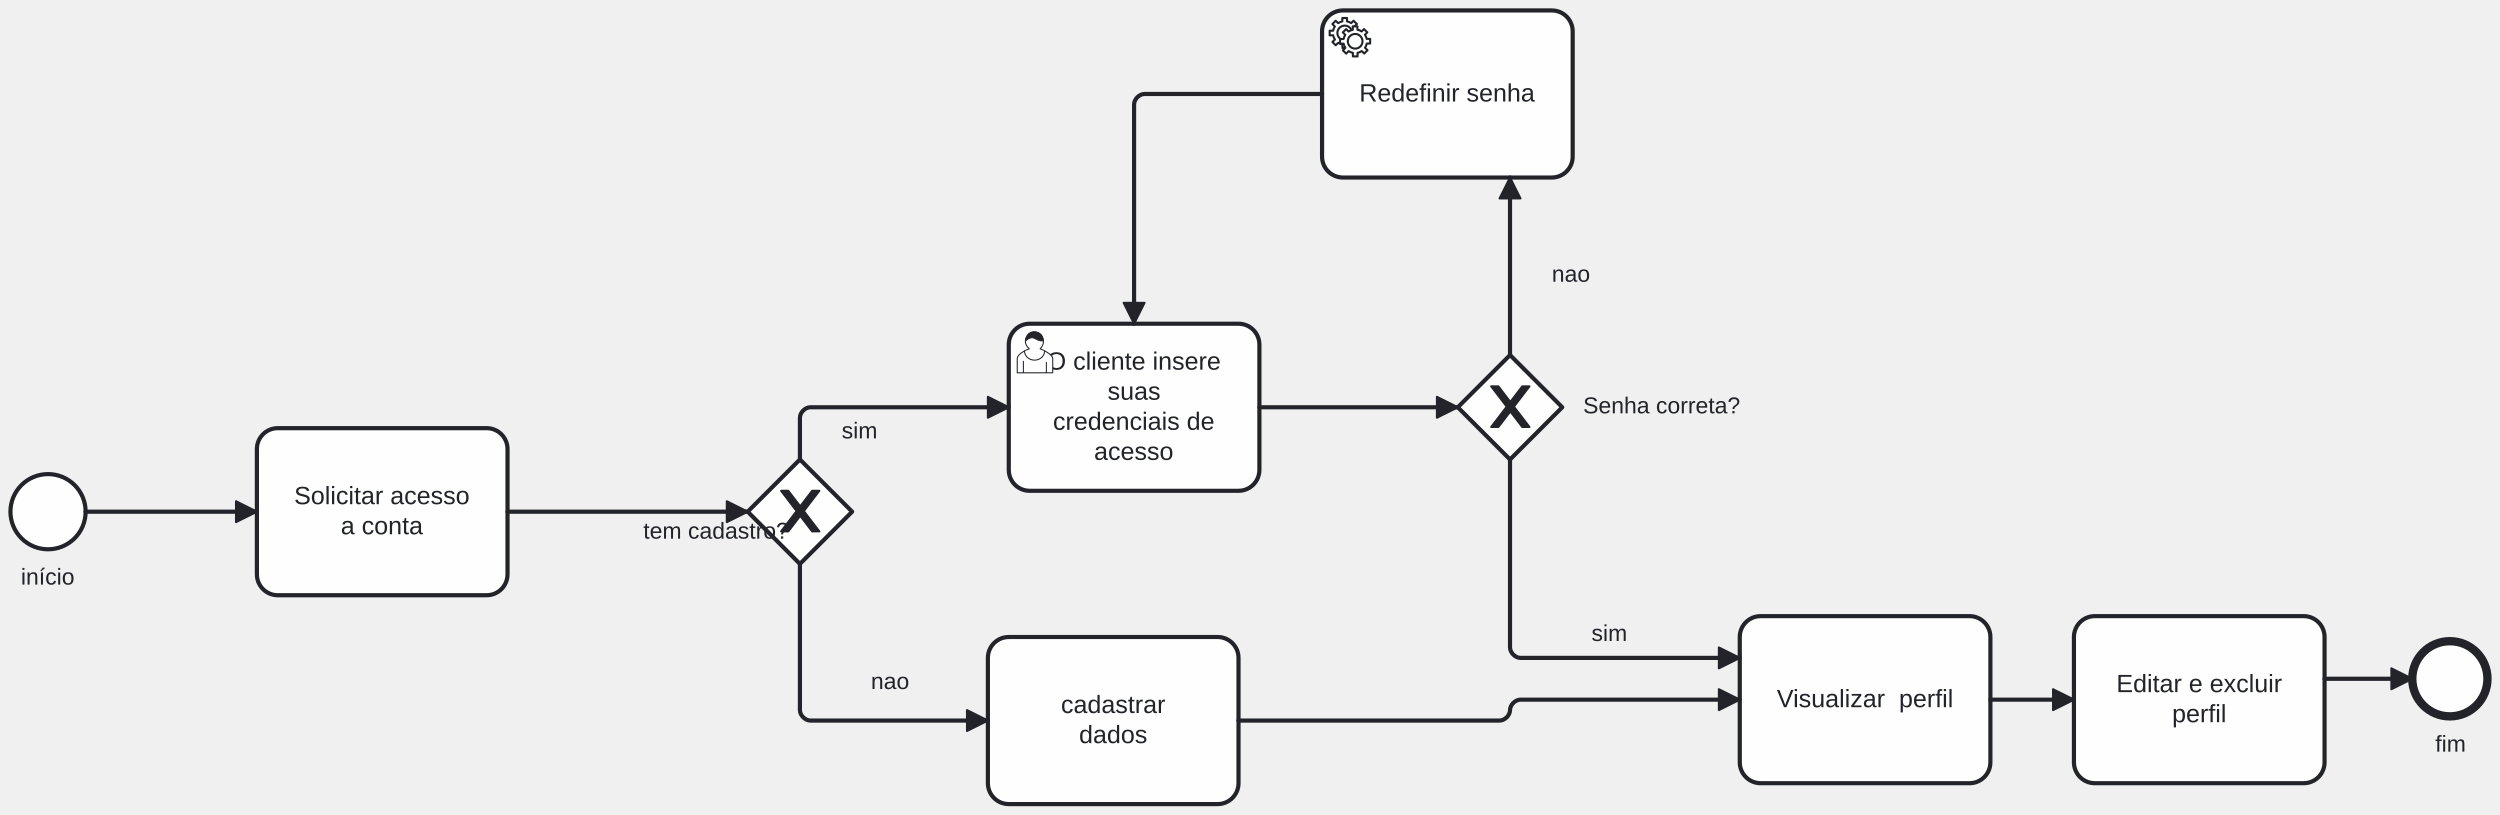
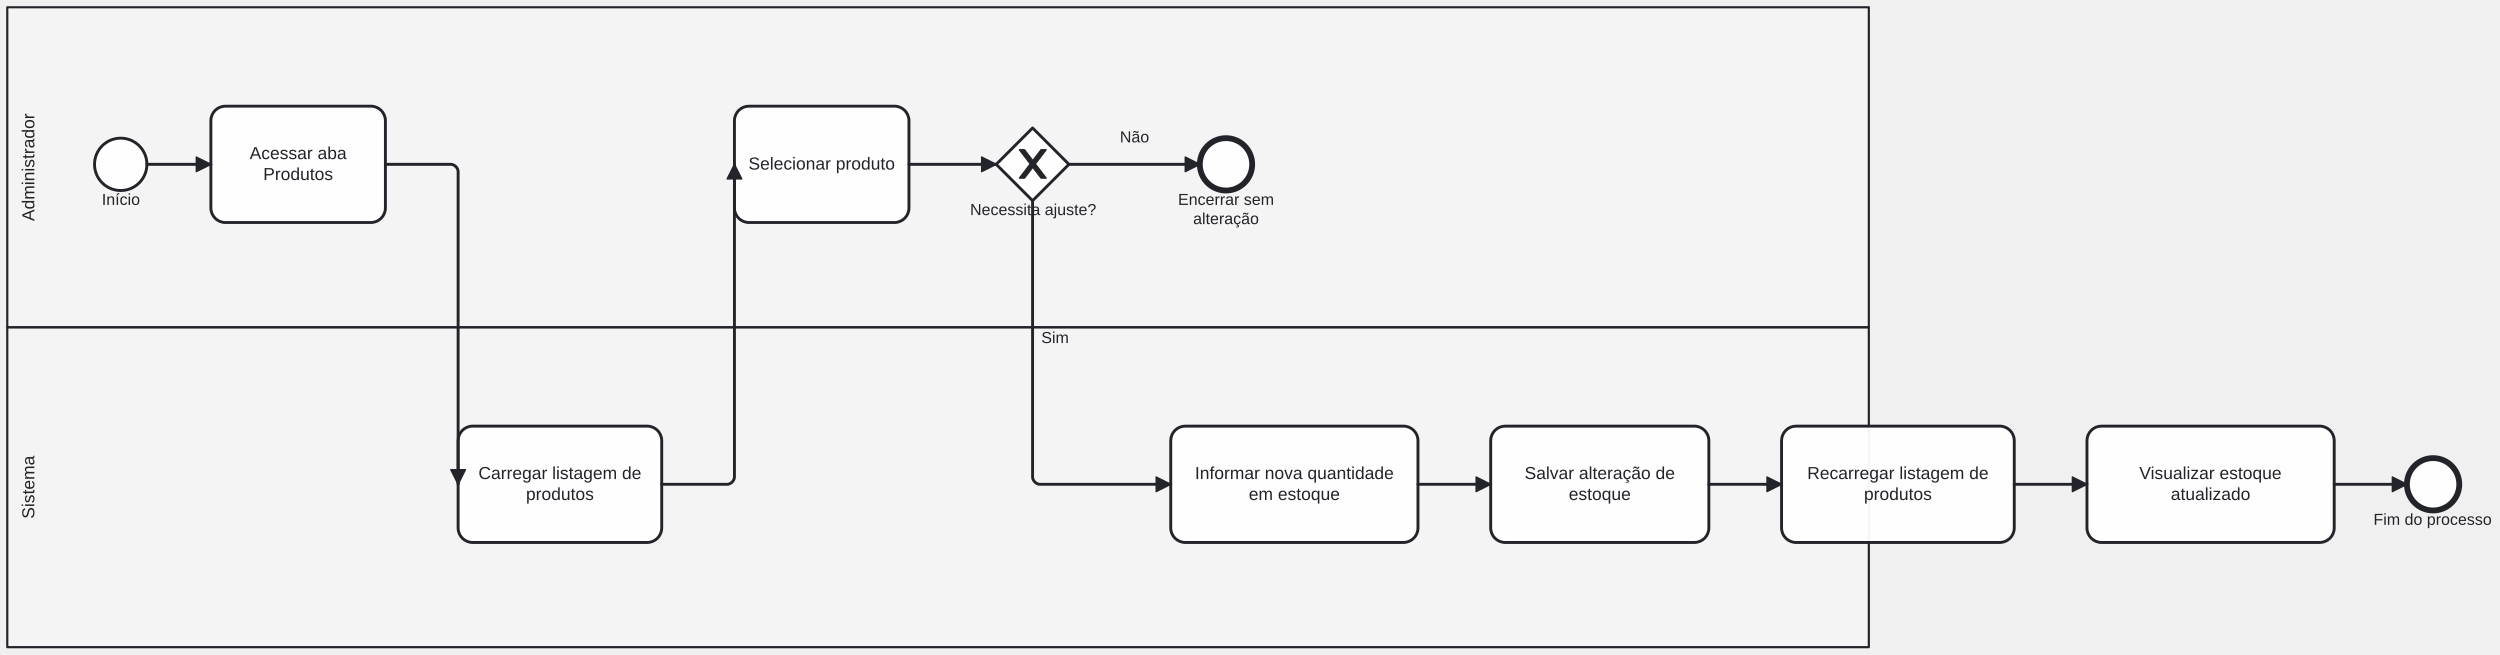
- <svg xmlns="http://www.w3.org/2000/svg" width="1197" height="390" viewBox="147 75 1197 390" version="1.1">
+ <svg xmlns="http://www.w3.org/2000/svg" width="1719" height="450" viewBox="155 75 1719 450" version="1.1">
  <defs>
-     <pattern id="djs-grid-pattern-671654" width="10" height="10" patternUnits="userSpaceOnUse">
+     <pattern id="djs-grid-pattern-782829" width="10" height="10" patternUnits="userSpaceOnUse">
      <circle cx="0.5" cy="0.5" r="0.5" style="fill: rgb(204, 204, 204);" />
    </pattern>
  </defs>
  <g class="djs-group">
-     <g class="djs-element djs-shape" data-element-id="Gateway_TemCadastro" style="display: block;" transform="matrix(1 0 0 1 505 295)">
+     <g class="djs-element djs-shape" data-element-id="Lane_Sistema" transform="translate(160 300)" style="display: block;">
+       <g class="djs-visual">
+         <rect x="0" y="0" width="1280" height="220" rx="0" ry="0" style="stroke-linecap: round; stroke-linejoin: round; stroke: rgb(34, 36, 42); stroke-width: 1.5px; fill: white; fill-opacity: 0.25;" />
+         <text lineHeight="1.2" class="djs-label" transform="matrix(-1.83697e-16 -1 1 -1.83697e-16 0 220)" style="font-family: Arial, sans-serif; font-size: 12px; font-weight: normal; fill: rgb(34, 36, 42);">
+           <tspan x="88.32" y="18.6">Sistema</tspan>
+         </text>
+       </g>
+       <rect class="djs-hit djs-hit-no-move" x="0" y="0" width="1280" height="220" style="fill: none; stroke-opacity: 0; stroke: white; stroke-width: 15px;" />
+       <rect class="djs-hit djs-hit-click-stroke" x="0" y="0" width="1280" height="220" style="fill: none; stroke-opacity: 0; stroke: white; stroke-width: 15px;" />
+       <rect class="djs-hit djs-hit-all" x="0" y="0" width="30" height="220" style="fill: none; stroke-opacity: 0; stroke: white; stroke-width: 15px;" />
+       <rect x="-5" y="-5" rx="4" width="1290" height="230" class="djs-outline" style="fill: none;" />
+     </g>
+   </g>
+   <g class="djs-group">
+     <g class="djs-element djs-shape selected" data-element-id="Lane_Administrador" transform="translate(160 80)" style="display: block;">
+       <g class="djs-visual">
+         <rect x="0" y="0" width="1280" height="220" rx="0" ry="0" style="stroke-linecap: round; stroke-linejoin: round; stroke: rgb(34, 36, 42); stroke-width: 1.5px; fill: white; fill-opacity: 0.25;" />
+         <text lineHeight="1.2" class="djs-label" transform="matrix(-1.83697e-16 -1 1 -1.83697e-16 0 220)" style="font-family: Arial, sans-serif; font-size: 12px; font-weight: normal; fill: rgb(34, 36, 42);">
+           <tspan x="72.984" y="18.6">Administrador</tspan>
+         </text>
+       </g>
+       <rect x="-5" y="-5" rx="4" width="1290" height="230" class="djs-outline" style="fill: none;" />
+       <rect class="djs-hit djs-hit-no-move" x="0" y="0" width="1280" height="220" style="fill: none; stroke-opacity: 0; stroke: white; stroke-width: 15px;" />
+       <rect class="djs-hit djs-hit-click-stroke" x="0" y="0" width="1280" height="220" style="fill: none; stroke-opacity: 0; stroke: white; stroke-width: 15px;" />
+       <rect class="djs-hit djs-hit-all" x="0" y="0" width="30" height="220" style="fill: none; stroke-opacity: 0; stroke: white; stroke-width: 15px;" />
+     </g>
+   </g>
+   <g class="djs-group">
+     <g class="djs-element djs-shape" data-element-id="StartEvent_1" transform="translate(220 170)" style="display: block;">
+       <g class="djs-visual">
+         <circle cx="18" cy="18" r="18" style="stroke-linecap: round; stroke-linejoin: round; stroke: rgb(34, 36, 42); stroke-width: 2px; fill: white; fill-opacity: 0.95;" />
+       </g>
+       <rect class="djs-hit djs-hit-all" x="0" y="0" width="36" height="36" style="fill: none; stroke-opacity: 0; stroke: white; stroke-width: 15px;" />
+       <circle cx="18" cy="18" r="23" class="djs-outline" style="fill: none;" />
+     </g>
+   </g>
+   <g class="djs-group">
+     <g class="djs-element djs-shape" data-element-id="StartEvent_1_label" transform="translate(225 206)" style="display: block;">
+       <g class="djs-visual">
+         <text lineHeight="1.2" class="djs-label" style="font-family: Arial, sans-serif; font-size: 11px; font-weight: normal; fill: rgb(34, 36, 42);">
+           <tspan x="0" y="9.9">Início</tspan>
+         </text>
+       </g>
+       <rect class="djs-hit djs-hit-all" x="0" y="0" width="27" height="14" style="fill: none; stroke-opacity: 0; stroke: white; stroke-width: 15px;" />
+       <rect x="-5" y="-5" rx="4" width="37" height="24" class="djs-outline" style="fill: none;" />
+     </g>
+   </g>
+   <g class="djs-group">
+     <g class="djs-element djs-shape" data-element-id="Task_AcessarProdutos" transform="translate(300 148)" style="display: block;">
+       <g class="djs-visual">
+         <rect x="0" y="0" width="120" height="80" rx="10" ry="10" style="stroke-linecap: round; stroke-linejoin: round; stroke: rgb(34, 36, 42); stroke-width: 2px; fill: white; fill-opacity: 0.95;" />
+         <text lineHeight="1.2" class="djs-label" style="font-family: Arial, sans-serif; font-size: 12px; font-weight: normal; fill: rgb(34, 36, 42);">
+           <tspan x="26.648" y="36.4">Acessar aba </tspan>
+           <tspan x="35.984" y="50.8">Produtos</tspan>
+         </text>
+       </g>
+       <rect class="djs-hit djs-hit-all" x="0" y="0" width="120" height="80" style="fill: none; stroke-opacity: 0; stroke: white; stroke-width: 15px;" />
+       <rect x="-5" y="-5" rx="14" width="130" height="90" class="djs-outline" style="fill: none;" />
+     </g>
+   </g>
+   <g class="djs-group">
+     <g class="djs-element djs-shape" data-element-id="Task_CarregarProdutos" transform="translate(470 368)" style="display: block;">
+       <g class="djs-visual">
+         <rect x="0" y="0" width="140" height="80" rx="10" ry="10" style="stroke-linecap: round; stroke-linejoin: round; stroke: rgb(34, 36, 42); stroke-width: 2px; fill: white; fill-opacity: 0.95;" />
+         <text lineHeight="1.2" class="djs-label" style="font-family: Arial, sans-serif; font-size: 12px; font-weight: normal; fill: rgb(34, 36, 42);">
+           <tspan x="13.969" y="36.4">Carregar listagem de </tspan>
+           <tspan x="46.648" y="50.8">produtos</tspan>
+         </text>
+       </g>
+       <rect class="djs-hit djs-hit-all" x="0" y="0" width="140" height="80" style="fill: none; stroke-opacity: 0; stroke: white; stroke-width: 15px;" />
+       <rect x="-5" y="-5" rx="14" width="150" height="90" class="djs-outline" style="fill: none;" />
+     </g>
+   </g>
+   <g class="djs-group">
+     <g class="djs-element djs-shape" data-element-id="Task_SelecionarProduto" transform="translate(660 148)" style="display: block;">
+       <g class="djs-visual">
+         <rect x="0" y="0" width="120" height="80" rx="10" ry="10" style="stroke-linecap: round; stroke-linejoin: round; stroke: rgb(34, 36, 42); stroke-width: 2px; fill: white; fill-opacity: 0.95;" />
+         <text lineHeight="1.2" class="djs-label" style="font-family: Arial, sans-serif; font-size: 12px; font-weight: normal; fill: rgb(34, 36, 42);">
+           <tspan x="9.633" y="43.6">Selecionar produto</tspan>
+         </text>
+       </g>
+       <rect class="djs-hit djs-hit-all" x="0" y="0" width="120" height="80" style="fill: none; stroke-opacity: 0; stroke: white; stroke-width: 15px;" />
+       <rect x="-5" y="-5" rx="14" width="130" height="90" class="djs-outline" style="fill: none;" />
+     </g>
+   </g>
+   <g class="djs-group">
+     <g class="djs-element djs-shape" data-element-id="Gateway_AjusteNecessario" transform="translate(840 163)" style="display: block;">
      <g class="djs-visual">
        <polygon points="25,0 50,25 25,50 0,25" style="stroke-linecap: round; stroke-linejoin: round; stroke: rgb(34, 36, 42); stroke-width: 2px; fill: white; fill-opacity: 0.95;" />
        <path d="m 16,15 7.429,9.714 -7.429,9.714 3.429,0 5.714,-7.464 5.714,7.464 3.429,0 -7.429,-9.714 7.429,-9.714 -3.429,0 -5.714,7.464 -5.714,-7.464 -3.429,0 z" style="fill: rgb(34, 36, 42); stroke-linecap: round; stroke-linejoin: round; stroke: rgb(34, 36, 42); stroke-width: 1px;" />
      </g>
      <rect class="djs-hit djs-hit-all" x="0" y="0" width="50" height="50" style="fill: none; stroke-opacity: 0; stroke: white; stroke-width: 15px;" />
      <rect x="2" y="2" rx="4" width="46" height="46" class="djs-outline" style="transform-box: fill-box; transform: rotate(45deg); transform-origin: center center; fill: none;" />
    </g>
  </g>
  <g class="djs-group">
-     <g class="djs-element djs-shape" data-element-id="StartEvent_1" style="display: block;" transform="matrix(1 0 0 1 152 302)">
-       <g class="djs-visual">
-         <circle cx="18" cy="18" r="18" style="stroke-linecap: round; stroke-linejoin: round; stroke: rgb(34, 36, 42); stroke-width: 2px; fill: white; fill-opacity: 0.95;" />
-       </g>
-       <rect class="djs-hit djs-hit-all" x="0" y="0" width="36" height="36" style="fill: none; stroke-opacity: 0; stroke: white; stroke-width: 15px;" />
-       <circle cx="18" cy="18" r="23" class="djs-outline" style="fill: none;" />
-     </g>
-   </g>
-   <g class="djs-group">
-     <g class="djs-element djs-shape" data-element-id="Task_SolicitarAcesso" style="display: block;" transform="matrix(1 0 0 1 270 280)">
-       <g class="djs-visual">
-         <rect x="0" y="0" width="120" height="80" rx="10" ry="10" style="stroke-linecap: round; stroke-linejoin: round; stroke: rgb(34, 36, 42); stroke-width: 2px; fill: white; fill-opacity: 0.95;" />
-         <text lineHeight="1.2" class="djs-label" style="font-family: Arial, sans-serif; font-size: 12px; font-weight: normal; fill: rgb(34, 36, 42);">
-           <tspan x="17.819" y="36.4">Solicitar acesso</tspan>
-           <tspan x="40.155" y="50.8">a conta</tspan>
-         </text>
-       </g>
-       <rect class="djs-hit djs-hit-all" x="0" y="0" width="120" height="80" style="fill: none; stroke-opacity: 0; stroke: white; stroke-width: 15px;" />
-       <rect x="-5" y="-5" rx="14" width="130" height="90" class="djs-outline" style="fill: none;" />
-     </g>
-   </g>
-   <g class="djs-group">
-     <g class="djs-element djs-shape" data-element-id="Gateway_SenhaCorreta" style="display: block;" transform="matrix(1 0 0 1 845 245)">
-       <g class="djs-visual">
-         <polygon points="25,0 50,25 25,50 0,25" style="stroke-linecap: round; stroke-linejoin: round; stroke: rgb(34, 36, 42); stroke-width: 2px; fill: white; fill-opacity: 0.95;" />
-         <path d="m 16,15 7.429,9.714 -7.429,9.714 3.429,0 5.714,-7.464 5.714,7.464 3.429,0 -7.429,-9.714 7.429,-9.714 -3.429,0 -5.714,7.464 -5.714,-7.464 -3.429,0 z" style="fill: rgb(34, 36, 42); stroke-linecap: round; stroke-linejoin: round; stroke: rgb(34, 36, 42); stroke-width: 1px;" />
-       </g>
-       <rect class="djs-hit djs-hit-all" x="0" y="0" width="50" height="50" style="fill: none; stroke-opacity: 0; stroke: white; stroke-width: 15px;" />
-       <rect x="2" y="2" rx="4" width="46" height="46" class="djs-outline" style="transform-box: fill-box; transform: rotate(45deg); transform-origin: center center; fill: none;" />
-     </g>
-   </g>
-   <g class="djs-group">
-     <g class="djs-element djs-shape" data-element-id="Task_RedefinirSenha" style="display: block;" transform="matrix(1 0 0 1 780 80)">
-       <g class="djs-visual">
-         <rect x="0" y="0" width="120" height="80" rx="10" ry="10" style="stroke-linecap: round; stroke-linejoin: round; stroke: rgb(34, 36, 42); stroke-width: 2px; fill: white; fill-opacity: 0.95;" />
-         <text lineHeight="1.2" class="djs-label" style="font-family: Arial, sans-serif; font-size: 12px; font-weight: normal; fill: rgb(34, 36, 42);">
-           <tspan x="17.811" y="43.6">Redefinir senha</tspan>
-         </text>
-         <circle cx="5" cy="5" r="5" transform="translate(6, 6)" style="stroke-linecap: round; stroke-linejoin: round; stroke: none; stroke-width: 2px; fill: white;" />
-         <path d="m 12,18 v -1.713 c 0.352,-0.07 0.704,-0.178 1.048,-0.321 0.344,-0.145 0.666,-0.321 0.966,-0.521 l 1.194,1.18 1.567,-1.577 -1.195,-1.18 c 0.403,-0.614 0.683,-1.299 0.825,-2.018 l 1.622,-0.01 v -2.22 l -1.637,0.01 c -0.073,-0.352 -0.178,-0.7 -0.324,-1.044 -0.145,-0.344 -0.321,-0.664 -0.523,-0.962 l 1.131,-1.136 -1.583,-1.563 -1.13,1.136 c -0.614,-0.401 -1.303,-0.681 -2.023,-0.822 l 0.009,-1.619 h -2.241 l 0.004,1.631 c -0.354,0.074 -0.705,0.18 -1.05,0.324 -0.344,0.144 -0.665,0.321 -0.964,0.52 l -1.17,-1.158 -1.567,1.579 1.168,1.157 c -0.403,0.613 -0.683,1.298 -0.825,2.017 l -1.659,0.003 v 2.222 l 1.672,-0.006 c 0.073,0.351 0.18,0.702 0.324,1.045 0.145,0.344 0.321,0.664 0.523,0.961 l -1.199,1.197 1.584,1.56 1.196,-1.193 c 0.614,0.403 1.303,0.682 2.023,0.823 l 7.19e-4,1.699 h 2.227 z m 0.221,-3.996 c -1.789,0.75 -3.858,-0.093 -4.61,-1.874 -0.752,-1.783 0.091,-3.846 1.88,-4.596 1.788,-0.749 3.857,0.093 4.609,1.874 0.752,1.782 -0.091,3.846 -1.88,4.596 z" style="fill: white; stroke-linecap: round; stroke-linejoin: round; stroke: rgb(34, 36, 42); stroke-width: 1px;" />
-         <circle cx="5" cy="5" r="5" transform="translate(11, 10)" style="stroke-linecap: round; stroke-linejoin: round; stroke: none; stroke-width: 2px; fill: white;" />
-         <path d="m 17,22 v -1.713 c 0.352,-0.07 0.704,-0.178 1.048,-0.321 0.344,-0.145 0.666,-0.321 0.966,-0.521 l 1.194,1.18 1.567,-1.577 -1.195,-1.18 c 0.403,-0.614 0.683,-1.299 0.825,-2.018 l 1.622,-0.01 v -2.22 l -1.637,0.01 c -0.073,-0.352 -0.178,-0.7 -0.324,-1.044 -0.145,-0.344 -0.321,-0.664 -0.523,-0.962 l 1.131,-1.136 -1.583,-1.563 -1.13,1.136 c -0.614,-0.401 -1.303,-0.681 -2.023,-0.822 l 0.009,-1.619 h -2.241 l 0.004,1.631 c -0.354,0.074 -0.705,0.18 -1.05,0.324 -0.344,0.144 -0.665,0.321 -0.964,0.52 l -1.17,-1.158 -1.567,1.579 1.168,1.157 c -0.403,0.613 -0.683,1.298 -0.825,2.017 l -1.659,0.003 v 2.222 l 1.672,-0.006 c 0.073,0.351 0.18,0.702 0.324,1.045 0.145,0.344 0.321,0.664 0.523,0.961 l -1.199,1.197 1.584,1.56 1.196,-1.193 c 0.614,0.403 1.303,0.682 2.023,0.823 l 7.19e-4,1.699 h 2.227 z m 0.221,-3.996 c -1.789,0.75 -3.858,-0.093 -4.61,-1.874 -0.752,-1.783 0.091,-3.846 1.88,-4.596 1.788,-0.749 3.857,0.093 4.609,1.874 0.752,1.782 -0.091,3.846 -1.88,4.596 z" style="fill: white; stroke-linecap: round; stroke-linejoin: round; stroke: rgb(34, 36, 42); stroke-width: 1px;" />
-       </g>
-       <rect class="djs-hit djs-hit-all" x="0" y="0" width="120" height="80" style="fill: none; stroke-opacity: 0; stroke: white; stroke-width: 15px;" />
-       <rect x="-5" y="-5" rx="14" width="130" height="90" class="djs-outline" style="fill: none;" />
-     </g>
-   </g>
-   <g class="djs-group">
-     <g class="djs-element djs-shape" data-element-id="Task_VisualizarPerfil" style="display: block;" transform="matrix(1 0 0 1 980 370)">
-       <g class="djs-visual">
-         <rect x="0" y="0" width="120" height="80" rx="10" ry="10" style="stroke-linecap: round; stroke-linejoin: round; stroke: rgb(34, 36, 42); stroke-width: 2px; fill: white; fill-opacity: 0.95;" />
-         <text lineHeight="1.2" class="djs-label" style="font-family: Arial, sans-serif; font-size: 12px; font-weight: normal; fill: rgb(34, 36, 42);">
-           <tspan x="17.758" y="43.6">Visualizar  perfil</tspan>
-         </text>
-       </g>
-       <rect class="djs-hit djs-hit-all" x="0" y="0" width="120" height="80" style="fill: none; stroke-opacity: 0; stroke: white; stroke-width: 15px;" />
-       <rect x="-5" y="-5" rx="14" width="130" height="90" class="djs-outline" style="fill: none;" />
-     </g>
-   </g>
-   <g class="djs-group">
-     <g class="djs-element djs-shape" data-element-id="Activity_1pogvgj" style="display: block;" transform="matrix(1 0 0 1 1140 370)">
-       <g class="djs-visual">
-         <rect x="0" y="0" width="120" height="80" rx="10" ry="10" style="stroke-linecap: round; stroke-linejoin: round; stroke: rgb(34, 36, 42); stroke-width: 2px; fill: white; fill-opacity: 0.95;" />
-         <text lineHeight="1.2" class="djs-label" style="font-family: Arial, sans-serif; font-size: 12px; font-weight: normal; fill: rgb(34, 36, 42);">
-           <tspan x="20.312" y="36.4">Editar e excluir </tspan>
-           <tspan x="46.992" y="50.8">perfil</tspan>
-         </text>
-       </g>
-       <rect class="djs-hit djs-hit-all" x="0" y="0" width="120" height="80" style="fill: none; stroke-opacity: 0; stroke: white; stroke-width: 15px;" />
-       <rect x="-5" y="-5" rx="14" width="130" height="90" class="djs-outline" style="fill: none;" />
-     </g>
-   </g>
-   <g class="djs-group">
-     <g class="djs-element djs-shape" data-element-id="EndEvent_1" style="display: block;" transform="matrix(1 0 0 1 1302 382)">
+     <g class="djs-element djs-shape" data-element-id="Gateway_AjusteNecessario_label" transform="translate(822 213)" style="display: block;">
+       <g class="djs-visual">
+         <text lineHeight="1.2" class="djs-label" style="font-family: Arial, sans-serif; font-size: 11px; font-weight: normal; fill: rgb(34, 36, 42);">
+           <tspan x="0" y="9.9">Necessita ajuste?</tspan>
+         </text>
+       </g>
+       <rect class="djs-hit djs-hit-all" x="0" y="0" width="87" height="14" style="fill: none; stroke-opacity: 0; stroke: white; stroke-width: 15px;" />
+       <rect x="-5" y="-5" rx="4" width="97" height="24" class="djs-outline" style="fill: none;" />
+     </g>
+   </g>
+   <g class="djs-group">
+     <g class="djs-element djs-shape" data-element-id="EndEvent_SemAlteracao" transform="translate(980 170)" style="display: block;">
      <g class="djs-visual">
        <circle cx="18" cy="18" r="18" style="stroke-linecap: round; stroke-linejoin: round; stroke: rgb(34, 36, 42); stroke-width: 4px; fill: white; fill-opacity: 0.95;" />
      </g>
      <rect class="djs-hit djs-hit-all" x="0" y="0" width="36" height="36" style="fill: none; stroke-opacity: 0; stroke: white; stroke-width: 15px;" />
      <circle cx="18" cy="18" r="24" class="djs-outline" style="fill: none;" />
    </g>
  </g>
  <g class="djs-group">
-     <g class="djs-element djs-shape" data-element-id="Task_CadastrarDados" style="display: block;" transform="matrix(1 0 0 1 620 380)">
-       <g class="djs-visual">
-         <rect x="0" y="0" width="120" height="80" rx="10" ry="10" style="stroke-linecap: round; stroke-linejoin: round; stroke: rgb(34, 36, 42); stroke-width: 2px; fill: white; fill-opacity: 0.95;" />
-         <text lineHeight="1.2" class="djs-label" style="font-family: Arial, sans-serif; font-size: 12px; font-weight: normal; fill: rgb(34, 36, 42);">
-           <tspan x="34.984" y="36.4">cadastrar</tspan>
-           <tspan x="43.648" y="50.8">dados</tspan>
-         </text>
-       </g>
-       <rect class="djs-hit djs-hit-all" x="0" y="0" width="120" height="80" style="fill: none; stroke-opacity: 0; stroke: white; stroke-width: 15px;" />
-       <rect x="-5" y="-5" rx="14" width="130" height="90" class="djs-outline" style="fill: none;" />
-     </g>
-   </g>
-   <g class="djs-group">
-     <g class="djs-element djs-shape" data-element-id="Task_InserirCredenciais" style="display: block;" transform="matrix(1 0 0 1 630 230)">
-       <g class="djs-visual">
-         <rect x="0" y="0" width="120" height="80" rx="10" ry="10" style="stroke-linecap: round; stroke-linejoin: round; stroke: rgb(34, 36, 42); stroke-width: 2px; fill: white; fill-opacity: 0.95;" />
-         <text lineHeight="1.2" class="djs-label" style="font-family: Arial, sans-serif; font-size: 12px; font-weight: normal; fill: rgb(34, 36, 42);">
-           <tspan x="18.15" y="22">O cliente insere </tspan>
-           <tspan x="47.32" y="36.4">suas</tspan>
-           <tspan x="21.147" y="50.8">credenciais de </tspan>
-           <tspan x="40.826" y="65.2">acesso</tspan>
-         </text>
-         <path d="m 15,12 c 0.909,-0.845 1.594,-2.049 1.594,-3.385 0,-2.554 -1.805,-4.622 -4.357,-4.622 -2.552,0 -4.288,2.068 -4.288,4.622 0,1.348 0.974,2.562 1.896,3.405 -0.529,0.187 -5.669,2.097 -5.794,4.756 v 6.718 h 17 v -6.718 c 0,-2.298 -5.528,-4.595 -6.051,-4.776 zm -8,6 l 0,5.5 m 11,0 l 0,-5" style="fill: white; stroke-linecap: round; stroke-linejoin: round; stroke: rgb(34, 36, 42); stroke-width: 0.5px;" />
-         <path d="m 15,12 m 2.162,1.009 c 0,2.447 -2.158,4.431 -4.821,4.431 -2.665,0 -4.822,-1.981 -4.822,-4.431 " style="fill: white; stroke-linecap: round; stroke-linejoin: round; stroke: rgb(34, 36, 42); stroke-width: 0.5px;" />
-         <path d="m 15,12 m -6.9,-3.80 c 0,0 2.251,-2.358 4.274,-1.177 2.024,1.181 4.221,1.537 4.124,0.965 -0.098,-0.57 -0.117,-3.791 -4.191,-4.136 -3.575,0.001 -4.208,3.367 -4.207,4.348 z" style="fill: rgb(34, 36, 42); stroke-linecap: round; stroke-linejoin: round; stroke: rgb(34, 36, 42); stroke-width: 0.5px;" />
-       </g>
-       <rect class="djs-hit djs-hit-all" x="0" y="0" width="120" height="80" style="fill: none; stroke-opacity: 0; stroke: white; stroke-width: 15px;" />
-       <rect x="-5" y="-5" rx="14" width="130" height="90" class="djs-outline" style="fill: none;" />
-     </g>
-   </g>
-   <g class="djs-group">
-     <g class="djs-element djs-shape" data-element-id="Gateway_TemCadastro_label" style="display: block;" transform="matrix(1 0 0 1 455 323)">
-       <g class="djs-visual">
-         <text lineHeight="1.2" class="djs-label" style="font-family: Arial, sans-serif; font-size: 11px; font-weight: normal; fill: rgb(34, 36, 42);">
-           <tspan x="0" y="9.9">tem cadastro?</tspan>
-         </text>
-       </g>
-       <rect class="djs-hit djs-hit-all" x="0" y="0" width="70" height="14" style="fill: none; stroke-opacity: 0; stroke: white; stroke-width: 15px;" />
-       <rect x="-5" y="-5" rx="4" width="80" height="24" class="djs-outline" style="fill: none;" />
-     </g>
-   </g>
-   <g class="djs-group">
-     <g class="djs-element djs-shape" data-element-id="StartEvent_1_label" style="display: block;" transform="matrix(1 0 0 1 157 345)">
-       <g class="djs-visual">
-         <text lineHeight="1.2" class="djs-label" style="font-family: Arial, sans-serif; font-size: 11px; font-weight: normal; fill: rgb(34, 36, 42);">
-           <tspan x="0" y="9.9">início</tspan>
-         </text>
-       </g>
-       <rect class="djs-hit djs-hit-all" x="0" y="0" width="26" height="14" style="fill: none; stroke-opacity: 0; stroke: white; stroke-width: 15px;" />
-       <rect x="-5" y="-5" rx="4" width="36" height="24" class="djs-outline" style="fill: none;" />
-     </g>
-   </g>
-   <g class="djs-group">
-     <g class="djs-element djs-shape" data-element-id="Gateway_SenhaCorreta_label" style="display: block;" transform="matrix(1 0 0 1 905 263)">
-       <g class="djs-visual">
-         <text lineHeight="1.2" class="djs-label" style="font-family: Arial, sans-serif; font-size: 11px; font-weight: normal; fill: rgb(34, 36, 42);">
-           <tspan x="0" y="9.9">Senha correta?</tspan>
-         </text>
-       </g>
-       <rect class="djs-hit djs-hit-all" x="0" y="0" width="76" height="14" style="fill: none; stroke-opacity: 0; stroke: white; stroke-width: 15px;" />
-       <rect x="-5" y="-5" rx="4" width="86" height="24" class="djs-outline" style="fill: none;" />
-     </g>
-   </g>
-   <g class="djs-group">
-     <g class="djs-element djs-shape" data-element-id="Flow_nao_senha_label" style="display: block;" transform="matrix(1 0 0 1 890 200)">
-       <g class="djs-visual">
-         <text lineHeight="1.2" class="djs-label" style="font-family: Arial, sans-serif; font-size: 11px; font-weight: normal; fill: rgb(34, 36, 42);">
-           <tspan x="0" y="9.9">nao</tspan>
+     <g class="djs-element djs-shape" data-element-id="EndEvent_SemAlteracao_label" transform="translate(965 206)" style="display: block;">
+       <g class="djs-visual">
+         <text lineHeight="1.2" class="djs-label" style="font-family: Arial, sans-serif; font-size: 11px; font-weight: normal; fill: rgb(34, 36, 42);">
+           <tspan x="0" y="9.9">Encerrar sem </tspan>
+           <tspan x="10.383" y="23.1">alteração</tspan>
+         </text>
+       </g>
+       <rect class="djs-hit djs-hit-all" x="0" y="0" width="67" height="27" style="fill: none; stroke-opacity: 0; stroke: white; stroke-width: 15px;" />
+       <rect x="-5" y="-5" rx="4" width="77" height="37" class="djs-outline" style="fill: none;" />
+     </g>
+   </g>
+   <g class="djs-group">
+     <g class="djs-element djs-shape" data-element-id="Task_InformarNovaQuantidade" transform="translate(960 368)" style="display: block;">
+       <g class="djs-visual">
+         <rect x="0" y="0" width="170" height="80" rx="10" ry="10" style="stroke-linecap: round; stroke-linejoin: round; stroke: rgb(34, 36, 42); stroke-width: 2px; fill: white; fill-opacity: 0.95;" />
+         <text lineHeight="1.2" class="djs-label" style="font-family: Arial, sans-serif; font-size: 12px; font-weight: normal; fill: rgb(34, 36, 42);">
+           <tspan x="16.617" y="36.4">Informar nova quantidade </tspan>
+           <tspan x="53.641" y="50.8">em estoque</tspan>
+         </text>
+       </g>
+       <rect class="djs-hit djs-hit-all" x="0" y="0" width="170" height="80" style="fill: none; stroke-opacity: 0; stroke: white; stroke-width: 15px;" />
+       <rect x="-5" y="-5" rx="14" width="180" height="90" class="djs-outline" style="fill: none;" />
+     </g>
+   </g>
+   <g class="djs-group">
+     <g class="djs-element djs-shape" data-element-id="Task_SalvarAlteracao" transform="translate(1180 368)" style="display: block;">
+       <g class="djs-visual">
+         <rect x="0" y="0" width="150" height="80" rx="10" ry="10" style="stroke-linecap: round; stroke-linejoin: round; stroke: rgb(34, 36, 42); stroke-width: 2px; fill: white; fill-opacity: 0.95;" />
+         <text lineHeight="1.2" class="djs-label" style="font-family: Arial, sans-serif; font-size: 12px; font-weight: normal; fill: rgb(34, 36, 42);">
+           <tspan x="23.297" y="36.4">Salvar alteração de </tspan>
+           <tspan x="53.648" y="50.8">estoque</tspan>
+         </text>
+       </g>
+       <rect class="djs-hit djs-hit-all" x="0" y="0" width="150" height="80" style="fill: none; stroke-opacity: 0; stroke: white; stroke-width: 15px;" />
+       <rect x="-5" y="-5" rx="14" width="160" height="90" class="djs-outline" style="fill: none;" />
+     </g>
+   </g>
+   <g class="djs-group">
+     <g class="djs-element djs-shape" data-element-id="Task_RecarregarListagem" transform="translate(1380 368)" style="display: block;">
+       <g class="djs-visual">
+         <rect x="0" y="0" width="160" height="80" rx="10" ry="10" style="stroke-linecap: round; stroke-linejoin: round; stroke: rgb(34, 36, 42); stroke-width: 2px; fill: white; fill-opacity: 0.95;" />
+         <text lineHeight="1.2" class="djs-label" style="font-family: Arial, sans-serif; font-size: 12px; font-weight: normal; fill: rgb(34, 36, 42);">
+           <tspan x="17.633" y="36.4">Recarregar listagem de </tspan>
+           <tspan x="56.648" y="50.8">produtos</tspan>
+         </text>
+       </g>
+       <rect class="djs-hit djs-hit-all" x="0" y="0" width="160" height="80" style="fill: none; stroke-opacity: 0; stroke: white; stroke-width: 15px;" />
+       <rect x="-5" y="-5" rx="14" width="170" height="90" class="djs-outline" style="fill: none;" />
+     </g>
+   </g>
+   <g class="djs-group">
+     <g class="djs-element djs-shape" data-element-id="Task_ExibirEstoqueAtualizado" transform="translate(1590 368)" style="display: block;">
+       <g class="djs-visual">
+         <rect x="0" y="0" width="170" height="80" rx="10" ry="10" style="stroke-linecap: round; stroke-linejoin: round; stroke: rgb(34, 36, 42); stroke-width: 2px; fill: white; fill-opacity: 0.95;" />
+         <text lineHeight="1.2" class="djs-label" style="font-family: Arial, sans-serif; font-size: 12px; font-weight: normal; fill: rgb(34, 36, 42);">
+           <tspan x="35.969" y="36.4">Visualizar estoque </tspan>
+           <tspan x="57.641" y="50.8">atualizado</tspan>
+         </text>
+       </g>
+       <rect class="djs-hit djs-hit-all" x="0" y="0" width="170" height="80" style="fill: none; stroke-opacity: 0; stroke: white; stroke-width: 15px;" />
+       <rect x="-5" y="-5" rx="14" width="180" height="90" class="djs-outline" style="fill: none;" />
+     </g>
+   </g>
+   <g class="djs-group">
+     <g class="djs-element djs-shape" data-element-id="EndEvent_Final" transform="translate(1810 390)" style="display: block;">
+       <g class="djs-visual">
+         <circle cx="18" cy="18" r="18" style="stroke-linecap: round; stroke-linejoin: round; stroke: rgb(34, 36, 42); stroke-width: 4px; fill: white; fill-opacity: 0.95;" />
+       </g>
+       <rect class="djs-hit djs-hit-all" x="0" y="0" width="36" height="36" style="fill: none; stroke-opacity: 0; stroke: white; stroke-width: 15px;" />
+       <circle cx="18" cy="18" r="24" class="djs-outline" style="fill: none;" />
+     </g>
+   </g>
+   <g class="djs-group">
+     <g class="djs-element djs-shape" data-element-id="EndEvent_Final_label" transform="translate(1787 426)" style="display: block;">
+       <g class="djs-visual">
+         <text lineHeight="1.2" class="djs-label" style="font-family: Arial, sans-serif; font-size: 11px; font-weight: normal; fill: rgb(34, 36, 42);">
+           <tspan x="0" y="9.9">Fim do processo</tspan>
+         </text>
+       </g>
+       <rect class="djs-hit djs-hit-all" x="0" y="0" width="82" height="14" style="fill: none; stroke-opacity: 0; stroke: white; stroke-width: 15px;" />
+       <rect x="-5" y="-5" rx="4" width="92" height="24" class="djs-outline" style="fill: none;" />
+     </g>
+   </g>
+   <g class="djs-group">
+     <g class="djs-element djs-connection" data-element-id="Flow_1" style="display: block;">
+       <g class="djs-visual">
+         <defs>
+           <marker id="marker-4ql4y8bzjv2i1drulr6hrc3cn" viewBox="0 0 20 20" refX="11" refY="10" markerWidth="10" markerHeight="10" orient="auto">
+             <path d="M 1 5 L 11 10 L 1 15 Z" style="stroke-linecap: round; stroke-linejoin: round; stroke: rgb(34, 36, 42); stroke-width: 1px; fill: rgb(34, 36, 42);" />
+           </marker>
+         </defs>
+         <path data-corner-radius="5" style="fill: none; stroke-linecap: round; stroke-linejoin: round; stroke: rgb(34, 36, 42); stroke-width: 2px; marker-end: url('#marker-4ql4y8bzjv2i1drulr6hrc3cn');" d="M256,188L300,188" />
+       </g>
+       <path d="M256,188L300,188" class="djs-hit djs-hit-stroke" style="fill: none; stroke-opacity: 0; stroke: white; stroke-width: 15px;" />
+       <rect x="251" y="183" rx="4" width="54" height="10" class="djs-outline" style="fill: none;" />
+     </g>
+   </g>
+   <g class="djs-group">
+     <g class="djs-element djs-connection" data-element-id="Flow_2" style="display: block;">
+       <g class="djs-visual">
+         <defs>
+           <marker id="marker-dfz3oj0crtpd7w5f6c31t1t32" viewBox="0 0 20 20" refX="11" refY="10" markerWidth="10" markerHeight="10" orient="auto">
+             <path d="M 1 5 L 11 10 L 1 15 Z" style="stroke-linecap: round; stroke-linejoin: round; stroke: rgb(34, 36, 42); stroke-width: 1px; fill: rgb(34, 36, 42);" />
+           </marker>
+         </defs>
+         <path data-corner-radius="5" style="fill: none; stroke-linecap: round; stroke-linejoin: round; stroke: rgb(34, 36, 42); stroke-width: 2px; marker-end: url('#marker-dfz3oj0crtpd7w5f6c31t1t32');" d="M420,188L465,188C467.5,188,470,190.5,470,193L470,408" />
+       </g>
+       <path d="M420,188L470,188L470,408" class="djs-hit djs-hit-stroke" style="fill: none; stroke-opacity: 0; stroke: white; stroke-width: 15px;" />
+       <rect x="415" y="183" rx="4" width="60" height="230" class="djs-outline" style="fill: none;" />
+     </g>
+   </g>
+   <g class="djs-group">
+     <g class="djs-element djs-connection" data-element-id="Flow_3" style="display: block;">
+       <g class="djs-visual">
+         <defs>
+           <marker id="marker-eev206oddrzhhy4xl1r5zuok1" viewBox="0 0 20 20" refX="11" refY="10" markerWidth="10" markerHeight="10" orient="auto">
+             <path d="M 1 5 L 11 10 L 1 15 Z" style="stroke-linecap: round; stroke-linejoin: round; stroke: rgb(34, 36, 42); stroke-width: 1px; fill: rgb(34, 36, 42);" />
+           </marker>
+         </defs>
+         <path data-corner-radius="5" style="fill: none; stroke-linecap: round; stroke-linejoin: round; stroke: rgb(34, 36, 42); stroke-width: 2px; marker-end: url('#marker-eev206oddrzhhy4xl1r5zuok1');" d="M610,408L655,408C657.5,408,660,405.5,660,403L660,188" />
+       </g>
+       <path d="M610,408L660,408L660,188" class="djs-hit djs-hit-stroke" style="fill: none; stroke-opacity: 0; stroke: white; stroke-width: 15px;" />
+       <rect x="605" y="183" rx="4" width="60" height="230" class="djs-outline" style="fill: none;" />
+     </g>
+   </g>
+   <g class="djs-group">
+     <g class="djs-element djs-connection" data-element-id="Flow_4" style="display: block;">
+       <g class="djs-visual">
+         <defs>
+           <marker id="marker-dp18wbxjz7un7ivzonnsnpc13" viewBox="0 0 20 20" refX="11" refY="10" markerWidth="10" markerHeight="10" orient="auto">
+             <path d="M 1 5 L 11 10 L 1 15 Z" style="stroke-linecap: round; stroke-linejoin: round; stroke: rgb(34, 36, 42); stroke-width: 1px; fill: rgb(34, 36, 42);" />
+           </marker>
+         </defs>
+         <path data-corner-radius="5" style="fill: none; stroke-linecap: round; stroke-linejoin: round; stroke: rgb(34, 36, 42); stroke-width: 2px; marker-end: url('#marker-dp18wbxjz7un7ivzonnsnpc13');" d="M780,188L840,188" />
+       </g>
+       <path d="M780,188L840,188" class="djs-hit djs-hit-stroke" style="fill: none; stroke-opacity: 0; stroke: white; stroke-width: 15px;" />
+       <rect x="775" y="183" rx="4" width="70" height="10" class="djs-outline" style="fill: none;" />
+     </g>
+   </g>
+   <g class="djs-group">
+     <g class="djs-element djs-connection" data-element-id="Flow_5" style="display: block;">
+       <g class="djs-visual">
+         <defs>
+           <marker id="marker-2ys9sz0qj60eutjx0nlxk9vdq" viewBox="0 0 20 20" refX="11" refY="10" markerWidth="10" markerHeight="10" orient="auto">
+             <path d="M 1 5 L 11 10 L 1 15 Z" style="stroke-linecap: round; stroke-linejoin: round; stroke: rgb(34, 36, 42); stroke-width: 1px; fill: rgb(34, 36, 42);" />
+           </marker>
+         </defs>
+         <path data-corner-radius="5" style="fill: none; stroke-linecap: round; stroke-linejoin: round; stroke: rgb(34, 36, 42); stroke-width: 2px; marker-end: url('#marker-2ys9sz0qj60eutjx0nlxk9vdq');" d="M890,188L980,188" />
+       </g>
+       <path d="M890,188L980,188" class="djs-hit djs-hit-stroke" style="fill: none; stroke-opacity: 0; stroke: white; stroke-width: 15px;" />
+       <rect x="885" y="183" rx="4" width="100" height="10" class="djs-outline" style="fill: none;" />
+     </g>
+   </g>
+   <g class="djs-group">
+     <g class="djs-element djs-shape" data-element-id="Flow_5_label" transform="translate(925 163)" style="display: block;">
+       <g class="djs-visual">
+         <text lineHeight="1.2" class="djs-label" style="font-family: Arial, sans-serif; font-size: 11px; font-weight: normal; fill: rgb(34, 36, 42);">
+           <tspan x="0" y="9.9">Não</tspan>
+         </text>
+       </g>
+       <rect class="djs-hit djs-hit-all" x="0" y="0" width="21" height="14" style="fill: none; stroke-opacity: 0; stroke: white; stroke-width: 15px;" />
+       <rect x="-5" y="-5" rx="4" width="31" height="24" class="djs-outline" style="fill: none;" />
+     </g>
+   </g>
+   <g class="djs-group">
+     <g class="djs-element djs-connection" data-element-id="Flow_6" style="display: block;">
+       <g class="djs-visual">
+         <defs>
+           <marker id="marker-dua2a6f8wy68rb0alpoiglvq3" viewBox="0 0 20 20" refX="11" refY="10" markerWidth="10" markerHeight="10" orient="auto">
+             <path d="M 1 5 L 11 10 L 1 15 Z" style="stroke-linecap: round; stroke-linejoin: round; stroke: rgb(34, 36, 42); stroke-width: 1px; fill: rgb(34, 36, 42);" />
+           </marker>
+         </defs>
+         <path data-corner-radius="5" style="fill: none; stroke-linecap: round; stroke-linejoin: round; stroke: rgb(34, 36, 42); stroke-width: 2px; marker-end: url('#marker-dua2a6f8wy68rb0alpoiglvq3');" d="M865,213L865,403C865,405.5,867.5,408,870,408L960,408" />
+       </g>
+       <path d="M865,213L865,408L960,408" class="djs-hit djs-hit-stroke" style="fill: none; stroke-opacity: 0; stroke: white; stroke-width: 15px;" />
+       <rect x="860" y="208" rx="4" width="105" height="205" class="djs-outline" style="fill: none;" />
+     </g>
+   </g>
+   <g class="djs-group">
+     <g class="djs-element djs-shape" data-element-id="Flow_6_label" transform="translate(871 301)" style="display: block;">
+       <g class="djs-visual">
+         <text lineHeight="1.2" class="djs-label" style="font-family: Arial, sans-serif; font-size: 11px; font-weight: normal; fill: rgb(34, 36, 42);">
+           <tspan x="0" y="9.9">Sim</tspan>
        </text>
      </g>
      <rect class="djs-hit djs-hit-all" x="0" y="0" width="19" height="14" style="fill: none; stroke-opacity: 0; stroke: white; stroke-width: 15px;" />
      <rect x="-5" y="-5" rx="4" width="29" height="24" class="djs-outline" style="fill: none;" />
    </g>
  </g>
  <g class="djs-group">
-     <g class="djs-element djs-shape" data-element-id="Flow_sim_senha_label" style="display: block;" transform="matrix(1 0 0 1 909 372)">
-       <g class="djs-visual">
-         <text lineHeight="1.2" class="djs-label" style="font-family: Arial, sans-serif; font-size: 11px; font-weight: normal; fill: rgb(34, 36, 42);">
-           <tspan x="0" y="9.9">sim</tspan>
-         </text>
-       </g>
-       <rect class="djs-hit djs-hit-all" x="0" y="0" width="18" height="14" style="fill: none; stroke-opacity: 0; stroke: white; stroke-width: 15px;" />
-       <rect x="-5" y="-5" rx="4" width="28" height="24" class="djs-outline" style="fill: none;" />
-     </g>
-   </g>
-   <g class="djs-group">
-     <g class="djs-element djs-shape" data-element-id="EndEvent_1_label" style="display: block;" transform="matrix(1 0 0 1 1313 425)">
-       <g class="djs-visual">
-         <text lineHeight="1.2" class="djs-label" style="font-family: Arial, sans-serif; font-size: 11px; font-weight: normal; fill: rgb(34, 36, 42);">
-           <tspan x="0" y="9.9">fim</tspan>
-         </text>
-       </g>
-       <rect class="djs-hit djs-hit-all" x="0" y="0" width="15" height="14" style="fill: none; stroke-opacity: 0; stroke: white; stroke-width: 15px;" />
-       <rect x="-5" y="-5" rx="4" width="25" height="24" class="djs-outline" style="fill: none;" />
-     </g>
-   </g>
-   <g class="djs-group">
-     <g class="djs-element djs-shape" data-element-id="Flow_nao_cadastro_label" style="display: block;" transform="matrix(1 0 0 1 564 395)">
-       <g class="djs-visual">
-         <text lineHeight="1.2" class="djs-label" style="font-family: Arial, sans-serif; font-size: 11px; font-weight: normal; fill: rgb(34, 36, 42);">
-           <tspan x="0" y="9.9">nao</tspan>
-         </text>
-       </g>
-       <rect class="djs-hit djs-hit-all" x="0" y="0" width="19" height="14" style="fill: none; stroke-opacity: 0; stroke: white; stroke-width: 15px;" />
-       <rect x="-5" y="-5" rx="4" width="29" height="24" class="djs-outline" style="fill: none;" />
-     </g>
-   </g>
-   <g class="djs-group">
-     <g class="djs-element djs-shape" data-element-id="Flow_sim_cadastro_label" style="display: block;" transform="matrix(1 0 0 1 550 275)">
-       <g class="djs-visual">
-         <text lineHeight="1.2" class="djs-label" style="font-family: Arial, sans-serif; font-size: 11px; font-weight: normal; fill: rgb(34, 36, 42);">
-           <tspan x="0" y="9.9">sim</tspan>
-         </text>
-       </g>
-       <rect class="djs-hit djs-hit-all" x="0" y="0" width="18" height="14" style="fill: none; stroke-opacity: 0; stroke: white; stroke-width: 15px;" />
-       <rect x="-5" y="-5" rx="4" width="28" height="24" class="djs-outline" style="fill: none;" />
-     </g>
-   </g>
-   <g class="djs-group">
-     <g class="djs-element djs-connection" data-element-id="Flow_2" style="display: block;">
-       <g class="djs-visual">
-         <defs>
-           <marker id="marker-4up8z8eb04ymmm1m2beowm1pn" viewBox="0 0 20 20" refX="11" refY="10" markerWidth="10" markerHeight="10" orient="auto">
-             <path d="M 1 5 L 11 10 L 1 15 Z" style="stroke-linecap: round; stroke-linejoin: round; stroke: rgb(34, 36, 42); stroke-width: 1px; fill: rgb(34, 36, 42);" />
-           </marker>
-         </defs>
-         <path data-corner-radius="5" style="fill: none; stroke-linecap: round; stroke-linejoin: round; stroke: rgb(34, 36, 42); stroke-width: 2px; marker-end: url('#marker-4up8z8eb04ymmm1m2beowm1pn');" d="M390,320L505,320" />
-       </g>
-       <path d="M390,320L505,320" class="djs-hit djs-hit-stroke" style="fill: none; stroke-opacity: 0; stroke: white; stroke-width: 15px;" />
-       <rect x="385" y="315" rx="4" width="125" height="10" class="djs-outline" style="fill: none;" />
-     </g>
-   </g>
-   <g class="djs-group">
-     <g class="djs-element djs-connection" data-element-id="Flow_sim_cadastro" style="display: block;">
-       <g class="djs-visual">
-         <defs>
-           <marker id="marker-64hmj2xmfwl5ez49z4uqmm8pe" viewBox="0 0 20 20" refX="11" refY="10" markerWidth="10" markerHeight="10" orient="auto">
-             <path d="M 1 5 L 11 10 L 1 15 Z" style="stroke-linecap: round; stroke-linejoin: round; stroke: rgb(34, 36, 42); stroke-width: 1px; fill: rgb(34, 36, 42);" />
-           </marker>
-         </defs>
-         <path data-corner-radius="5" style="fill: none; stroke-linecap: round; stroke-linejoin: round; stroke: rgb(34, 36, 42); stroke-width: 2px; marker-end: url('#marker-64hmj2xmfwl5ez49z4uqmm8pe');" d="M530,295L530,275C530,272.5,532.5,270,535,270L630,270" />
-       </g>
-       <path d="M530,295L530,270L630,270" class="djs-hit djs-hit-stroke" style="fill: none; stroke-opacity: 0; stroke: white; stroke-width: 15px;" />
-       <rect x="525" y="265" rx="4" width="110" height="35" class="djs-outline" style="fill: none;" />
-     </g>
-   </g>
-   <g class="djs-group">
-     <g class="djs-element djs-connection" data-element-id="Flow_nao_cadastro" style="display: block;">
-       <g class="djs-visual">
-         <defs>
-           <marker id="marker-cwnlauu4ujavr90whzoeirv2j" viewBox="0 0 20 20" refX="11" refY="10" markerWidth="10" markerHeight="10" orient="auto">
-             <path d="M 1 5 L 11 10 L 1 15 Z" style="stroke-linecap: round; stroke-linejoin: round; stroke: rgb(34, 36, 42); stroke-width: 1px; fill: rgb(34, 36, 42);" />
-           </marker>
-         </defs>
-         <path data-corner-radius="5" style="fill: none; stroke-linecap: round; stroke-linejoin: round; stroke: rgb(34, 36, 42); stroke-width: 2px; marker-end: url('#marker-cwnlauu4ujavr90whzoeirv2j');" d="M530,345L530,415C530,417.5,532.5,420,535,420L620,420" />
-       </g>
-       <path d="M530,345L530,420L620,420" class="djs-hit djs-hit-stroke" style="fill: none; stroke-opacity: 0; stroke: white; stroke-width: 15px;" />
-       <rect x="525" y="340" rx="4" width="100" height="85" class="djs-outline" style="fill: none;" />
-     </g>
-   </g>
-   <g class="djs-group">
-     <g class="djs-element djs-connection" data-element-id="Flow_1" style="display: block;">
-       <g class="djs-visual">
-         <defs>
-           <marker id="marker-3eyka9mow2pkxxsrndqpivz1k" viewBox="0 0 20 20" refX="11" refY="10" markerWidth="10" markerHeight="10" orient="auto">
-             <path d="M 1 5 L 11 10 L 1 15 Z" style="stroke-linecap: round; stroke-linejoin: round; stroke: rgb(34, 36, 42); stroke-width: 1px; fill: rgb(34, 36, 42);" />
-           </marker>
-         </defs>
-         <path data-corner-radius="5" style="fill: none; stroke-linecap: round; stroke-linejoin: round; stroke: rgb(34, 36, 42); stroke-width: 2px; marker-end: url('#marker-3eyka9mow2pkxxsrndqpivz1k');" d="M188,320L270,320" />
-       </g>
-       <path d="M188,320L270,320" class="djs-hit djs-hit-stroke" style="fill: none; stroke-opacity: 0; stroke: white; stroke-width: 15px;" />
-       <rect x="183" y="315" rx="4" width="92" height="10" class="djs-outline" style="fill: none;" />
-     </g>
-   </g>
-   <g class="djs-group">
-     <g class="djs-element djs-connection" data-element-id="Flow_5" style="display: block;">
-       <g class="djs-visual">
-         <defs>
-           <marker id="marker-a965gcvr87f91xieytdlzezah" viewBox="0 0 20 20" refX="11" refY="10" markerWidth="10" markerHeight="10" orient="auto">
-             <path d="M 1 5 L 11 10 L 1 15 Z" style="stroke-linecap: round; stroke-linejoin: round; stroke: rgb(34, 36, 42); stroke-width: 1px; fill: rgb(34, 36, 42);" />
-           </marker>
-         </defs>
-         <path data-corner-radius="5" style="fill: none; stroke-linecap: round; stroke-linejoin: round; stroke: rgb(34, 36, 42); stroke-width: 2px; marker-end: url('#marker-a965gcvr87f91xieytdlzezah');" d="M750,270L845,270" />
-       </g>
-       <path d="M750,270L845,270" class="djs-hit djs-hit-stroke" style="fill: none; stroke-opacity: 0; stroke: white; stroke-width: 15px;" />
-       <rect x="745" y="265" rx="4" width="105" height="10" class="djs-outline" style="fill: none;" />
-     </g>
-   </g>
-   <g class="djs-group">
-     <g class="djs-element djs-connection" data-element-id="Flow_sim_senha" style="display: block;">
-       <g class="djs-visual">
-         <defs>
-           <marker id="marker-9foy7y2nxoulxwgc63g6wfv0i" viewBox="0 0 20 20" refX="11" refY="10" markerWidth="10" markerHeight="10" orient="auto">
-             <path d="M 1 5 L 11 10 L 1 15 Z" style="stroke-linecap: round; stroke-linejoin: round; stroke: rgb(34, 36, 42); stroke-width: 1px; fill: rgb(34, 36, 42);" />
-           </marker>
-         </defs>
-         <path data-corner-radius="5" style="fill: none; stroke-linecap: round; stroke-linejoin: round; stroke: rgb(34, 36, 42); stroke-width: 2px; marker-end: url('#marker-9foy7y2nxoulxwgc63g6wfv0i');" d="M870,295L870,385C870,387.5,872.5,390,875,390L980,390" />
-       </g>
-       <path d="M870,295L870,390L980,390" class="djs-hit djs-hit-stroke" style="fill: none; stroke-opacity: 0; stroke: white; stroke-width: 15px;" />
-       <rect x="865" y="290" rx="4" width="120" height="105" class="djs-outline" style="fill: none;" />
-     </g>
-   </g>
-   <g class="djs-group">
-     <g class="djs-element djs-connection" data-element-id="Flow_nao_senha" style="display: block;">
-       <g class="djs-visual">
-         <defs>
-           <marker id="marker-7dlffxlgosg0gt9dkmgm3x2uy" viewBox="0 0 20 20" refX="11" refY="10" markerWidth="10" markerHeight="10" orient="auto">
-             <path d="M 1 5 L 11 10 L 1 15 Z" style="stroke-linecap: round; stroke-linejoin: round; stroke: rgb(34, 36, 42); stroke-width: 1px; fill: rgb(34, 36, 42);" />
-           </marker>
-         </defs>
-         <path data-corner-radius="5" style="fill: none; stroke-linecap: round; stroke-linejoin: round; stroke: rgb(34, 36, 42); stroke-width: 2px; marker-end: url('#marker-7dlffxlgosg0gt9dkmgm3x2uy');" d="M870,245L870,160" />
-       </g>
-       <path d="M870,245L870,160" class="djs-hit djs-hit-stroke" style="fill: none; stroke-opacity: 0; stroke: white; stroke-width: 15px;" />
-       <rect x="865" y="155" rx="4" width="10" height="95" class="djs-outline" style="fill: none;" />
-     </g>
-   </g>
-   <g class="djs-group">
-     <g class="djs-element djs-connection" data-element-id="Flow_RedefinirSenha" style="display: block;">
-       <g class="djs-visual">
-         <defs>
-           <marker id="marker-6mu2xesneqtpyz47sy067kp6n" viewBox="0 0 20 20" refX="11" refY="10" markerWidth="10" markerHeight="10" orient="auto">
-             <path d="M 1 5 L 11 10 L 1 15 Z" style="stroke-linecap: round; stroke-linejoin: round; stroke: rgb(34, 36, 42); stroke-width: 1px; fill: rgb(34, 36, 42);" />
-           </marker>
-         </defs>
-         <path data-corner-radius="5" style="fill: none; stroke-linecap: round; stroke-linejoin: round; stroke: rgb(34, 36, 42); stroke-width: 2px; marker-end: url('#marker-6mu2xesneqtpyz47sy067kp6n');" d="M780,120L695,120C692.5,120,690,122.5,690,125L690,230" />
-       </g>
-       <path d="M780,120L690,120L690,230" class="djs-hit djs-hit-stroke" style="fill: none; stroke-opacity: 0; stroke: white; stroke-width: 15px;" />
-       <rect x="685" y="115" rx="4" width="100" height="120" class="djs-outline" style="fill: none;" />
-     </g>
-   </g>
-   <g class="djs-group">
-     <g class="djs-element djs-connection" data-element-id="Flow_3" style="display: block;">
-       <g class="djs-visual">
-         <defs>
-           <marker id="marker-8p8cxz7saknpy7gdg6puwep5k" viewBox="0 0 20 20" refX="11" refY="10" markerWidth="10" markerHeight="10" orient="auto">
-             <path d="M 1 5 L 11 10 L 1 15 Z" style="stroke-linecap: round; stroke-linejoin: round; stroke: rgb(34, 36, 42); stroke-width: 1px; fill: rgb(34, 36, 42);" />
-           </marker>
-         </defs>
-         <path data-corner-radius="5" style="fill: none; stroke-linecap: round; stroke-linejoin: round; stroke: rgb(34, 36, 42); stroke-width: 2px; marker-end: url('#marker-8p8cxz7saknpy7gdg6puwep5k');" d="M740,420L865,420C867.5,420,870,417.5,870,415L870,415C870,412.5,872.5,410,875,410L980,410" />
-       </g>
-       <path d="M740,420L870,420L870,410L980,410" class="djs-hit djs-hit-stroke" style="fill: none; stroke-opacity: 0; stroke: white; stroke-width: 15px;" />
-       <rect x="735" y="405" rx="4" width="250" height="20" class="djs-outline" style="fill: none;" />
-     </g>
-   </g>
-   <g class="djs-group">
-     <g class="djs-element djs-connection" data-element-id="Flow_1of3mp8" style="display: block;">
-       <g class="djs-visual">
-         <defs>
-           <marker id="marker-9lc9lz6a6v4akhlw2s0vtbl5b" viewBox="0 0 20 20" refX="11" refY="10" markerWidth="10" markerHeight="10" orient="auto">
-             <path d="M 1 5 L 11 10 L 1 15 Z" style="stroke-linecap: round; stroke-linejoin: round; stroke: rgb(34, 36, 42); stroke-width: 1px; fill: rgb(34, 36, 42);" />
-           </marker>
-         </defs>
-         <path data-corner-radius="5" style="fill: none; stroke-linecap: round; stroke-linejoin: round; stroke: rgb(34, 36, 42); stroke-width: 2px; marker-end: url('#marker-9lc9lz6a6v4akhlw2s0vtbl5b');" d="M1100,410L1140,410" />
-       </g>
-       <path d="M1100,410L1140,410" class="djs-hit djs-hit-stroke" style="fill: none; stroke-opacity: 0; stroke: white; stroke-width: 15px;" />
-       <rect x="1095" y="405" rx="4" width="50" height="10" class="djs-outline" style="fill: none;" />
-     </g>
-   </g>
-   <g class="djs-group">
-     <g class="djs-element djs-connection" data-element-id="Flow_0zx2afw" style="display: block;">
-       <g class="djs-visual">
-         <defs>
-           <marker id="marker-60hdjpbkhnkifhmmfmlhvqbkz" viewBox="0 0 20 20" refX="11" refY="10" markerWidth="10" markerHeight="10" orient="auto">
-             <path d="M 1 5 L 11 10 L 1 15 Z" style="stroke-linecap: round; stroke-linejoin: round; stroke: rgb(34, 36, 42); stroke-width: 1px; fill: rgb(34, 36, 42);" />
-           </marker>
-         </defs>
-         <path data-corner-radius="5" style="fill: none; stroke-linecap: round; stroke-linejoin: round; stroke: rgb(34, 36, 42); stroke-width: 2px; marker-end: url('#marker-60hdjpbkhnkifhmmfmlhvqbkz');" d="M1260,400L1302,400" />
-       </g>
-       <path d="M1260,400L1302,400" class="djs-hit djs-hit-stroke" style="fill: none; stroke-opacity: 0; stroke: white; stroke-width: 15px;" />
-       <rect x="1255" y="395" rx="4" width="52" height="10" class="djs-outline" style="fill: none;" />
+     <g class="djs-element djs-connection" data-element-id="Flow_7" style="display: block;">
+       <g class="djs-visual">
+         <defs>
+           <marker id="marker-e1w0rvfk5y8ck6yp55h4xli6g" viewBox="0 0 20 20" refX="11" refY="10" markerWidth="10" markerHeight="10" orient="auto">
+             <path d="M 1 5 L 11 10 L 1 15 Z" style="stroke-linecap: round; stroke-linejoin: round; stroke: rgb(34, 36, 42); stroke-width: 1px; fill: rgb(34, 36, 42);" />
+           </marker>
+         </defs>
+         <path data-corner-radius="5" style="fill: none; stroke-linecap: round; stroke-linejoin: round; stroke: rgb(34, 36, 42); stroke-width: 2px; marker-end: url('#marker-e1w0rvfk5y8ck6yp55h4xli6g');" d="M1130,408L1180,408" />
+       </g>
+       <path d="M1130,408L1180,408" class="djs-hit djs-hit-stroke" style="fill: none; stroke-opacity: 0; stroke: white; stroke-width: 15px;" />
+       <rect x="1125" y="403" rx="4" width="60" height="10" class="djs-outline" style="fill: none;" />
+     </g>
+   </g>
+   <g class="djs-group">
+     <g class="djs-element djs-connection" data-element-id="Flow_8" style="display: block;">
+       <g class="djs-visual">
+         <defs>
+           <marker id="marker-bq541z12wcnsbqxt1xjaj9xc3" viewBox="0 0 20 20" refX="11" refY="10" markerWidth="10" markerHeight="10" orient="auto">
+             <path d="M 1 5 L 11 10 L 1 15 Z" style="stroke-linecap: round; stroke-linejoin: round; stroke: rgb(34, 36, 42); stroke-width: 1px; fill: rgb(34, 36, 42);" />
+           </marker>
+         </defs>
+         <path data-corner-radius="5" style="fill: none; stroke-linecap: round; stroke-linejoin: round; stroke: rgb(34, 36, 42); stroke-width: 2px; marker-end: url('#marker-bq541z12wcnsbqxt1xjaj9xc3');" d="M1330,408L1380,408" />
+       </g>
+       <path d="M1330,408L1380,408" class="djs-hit djs-hit-stroke" style="fill: none; stroke-opacity: 0; stroke: white; stroke-width: 15px;" />
+       <rect x="1325" y="403" rx="4" width="60" height="10" class="djs-outline" style="fill: none;" />
+     </g>
+   </g>
+   <g class="djs-group">
+     <g class="djs-element djs-connection" data-element-id="Flow_9" style="display: block;">
+       <g class="djs-visual">
+         <defs>
+           <marker id="marker-8tvzcts5rx4mc9j4g1x6909or" viewBox="0 0 20 20" refX="11" refY="10" markerWidth="10" markerHeight="10" orient="auto">
+             <path d="M 1 5 L 11 10 L 1 15 Z" style="stroke-linecap: round; stroke-linejoin: round; stroke: rgb(34, 36, 42); stroke-width: 1px; fill: rgb(34, 36, 42);" />
+           </marker>
+         </defs>
+         <path data-corner-radius="5" style="fill: none; stroke-linecap: round; stroke-linejoin: round; stroke: rgb(34, 36, 42); stroke-width: 2px; marker-end: url('#marker-8tvzcts5rx4mc9j4g1x6909or');" d="M1540,408L1590,408" />
+       </g>
+       <path d="M1540,408L1590,408" class="djs-hit djs-hit-stroke" style="fill: none; stroke-opacity: 0; stroke: white; stroke-width: 15px;" />
+       <rect x="1535" y="403" rx="4" width="60" height="10" class="djs-outline" style="fill: none;" />
+     </g>
+   </g>
+   <g class="djs-group">
+     <g class="djs-element djs-connection" data-element-id="Flow_10" style="display: block;">
+       <g class="djs-visual">
+         <defs>
+           <marker id="marker-44gcngvcb8kfzcn5oae8y06hc" viewBox="0 0 20 20" refX="11" refY="10" markerWidth="10" markerHeight="10" orient="auto">
+             <path d="M 1 5 L 11 10 L 1 15 Z" style="stroke-linecap: round; stroke-linejoin: round; stroke: rgb(34, 36, 42); stroke-width: 1px; fill: rgb(34, 36, 42);" />
+           </marker>
+         </defs>
+         <path data-corner-radius="5" style="fill: none; stroke-linecap: round; stroke-linejoin: round; stroke: rgb(34, 36, 42); stroke-width: 2px; marker-end: url('#marker-44gcngvcb8kfzcn5oae8y06hc');" d="M1760,408L1810,408" />
+       </g>
+       <path d="M1760,408L1810,408" class="djs-hit djs-hit-stroke" style="fill: none; stroke-opacity: 0; stroke: white; stroke-width: 15px;" />
+       <rect x="1755" y="403" rx="4" width="60" height="10" class="djs-outline" style="fill: none;" />
    </g>
  </g>
</svg>
